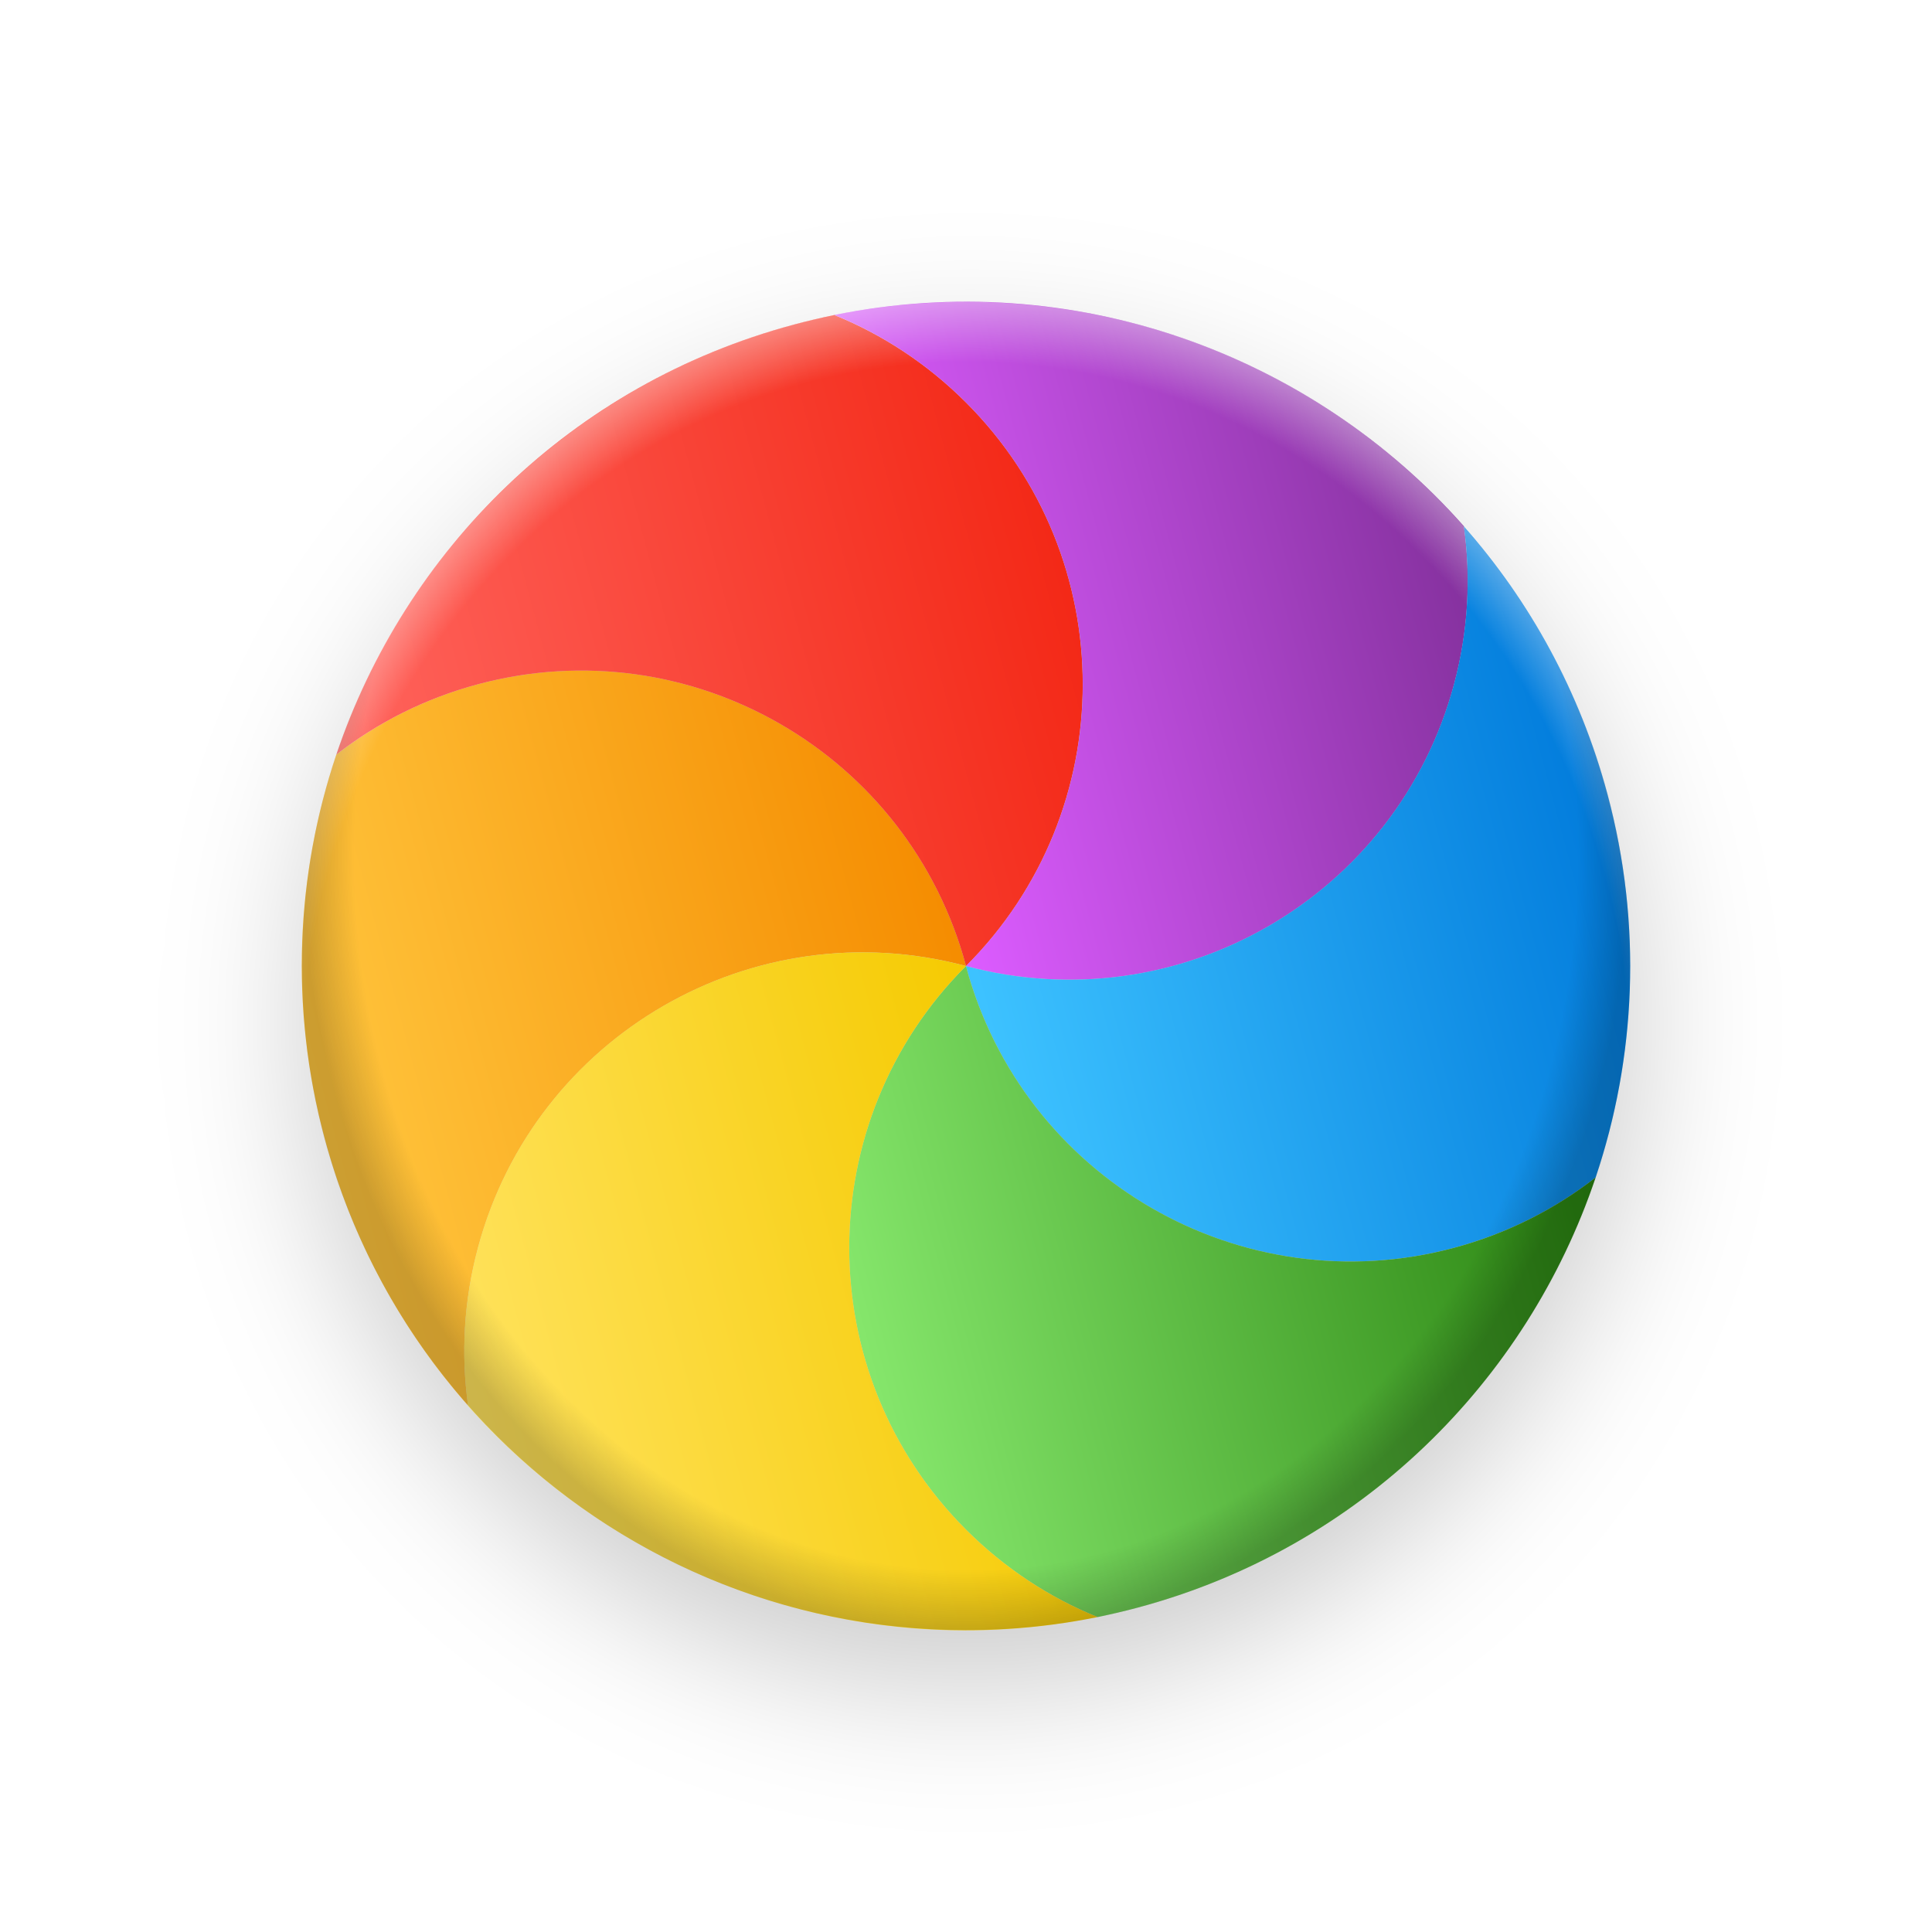
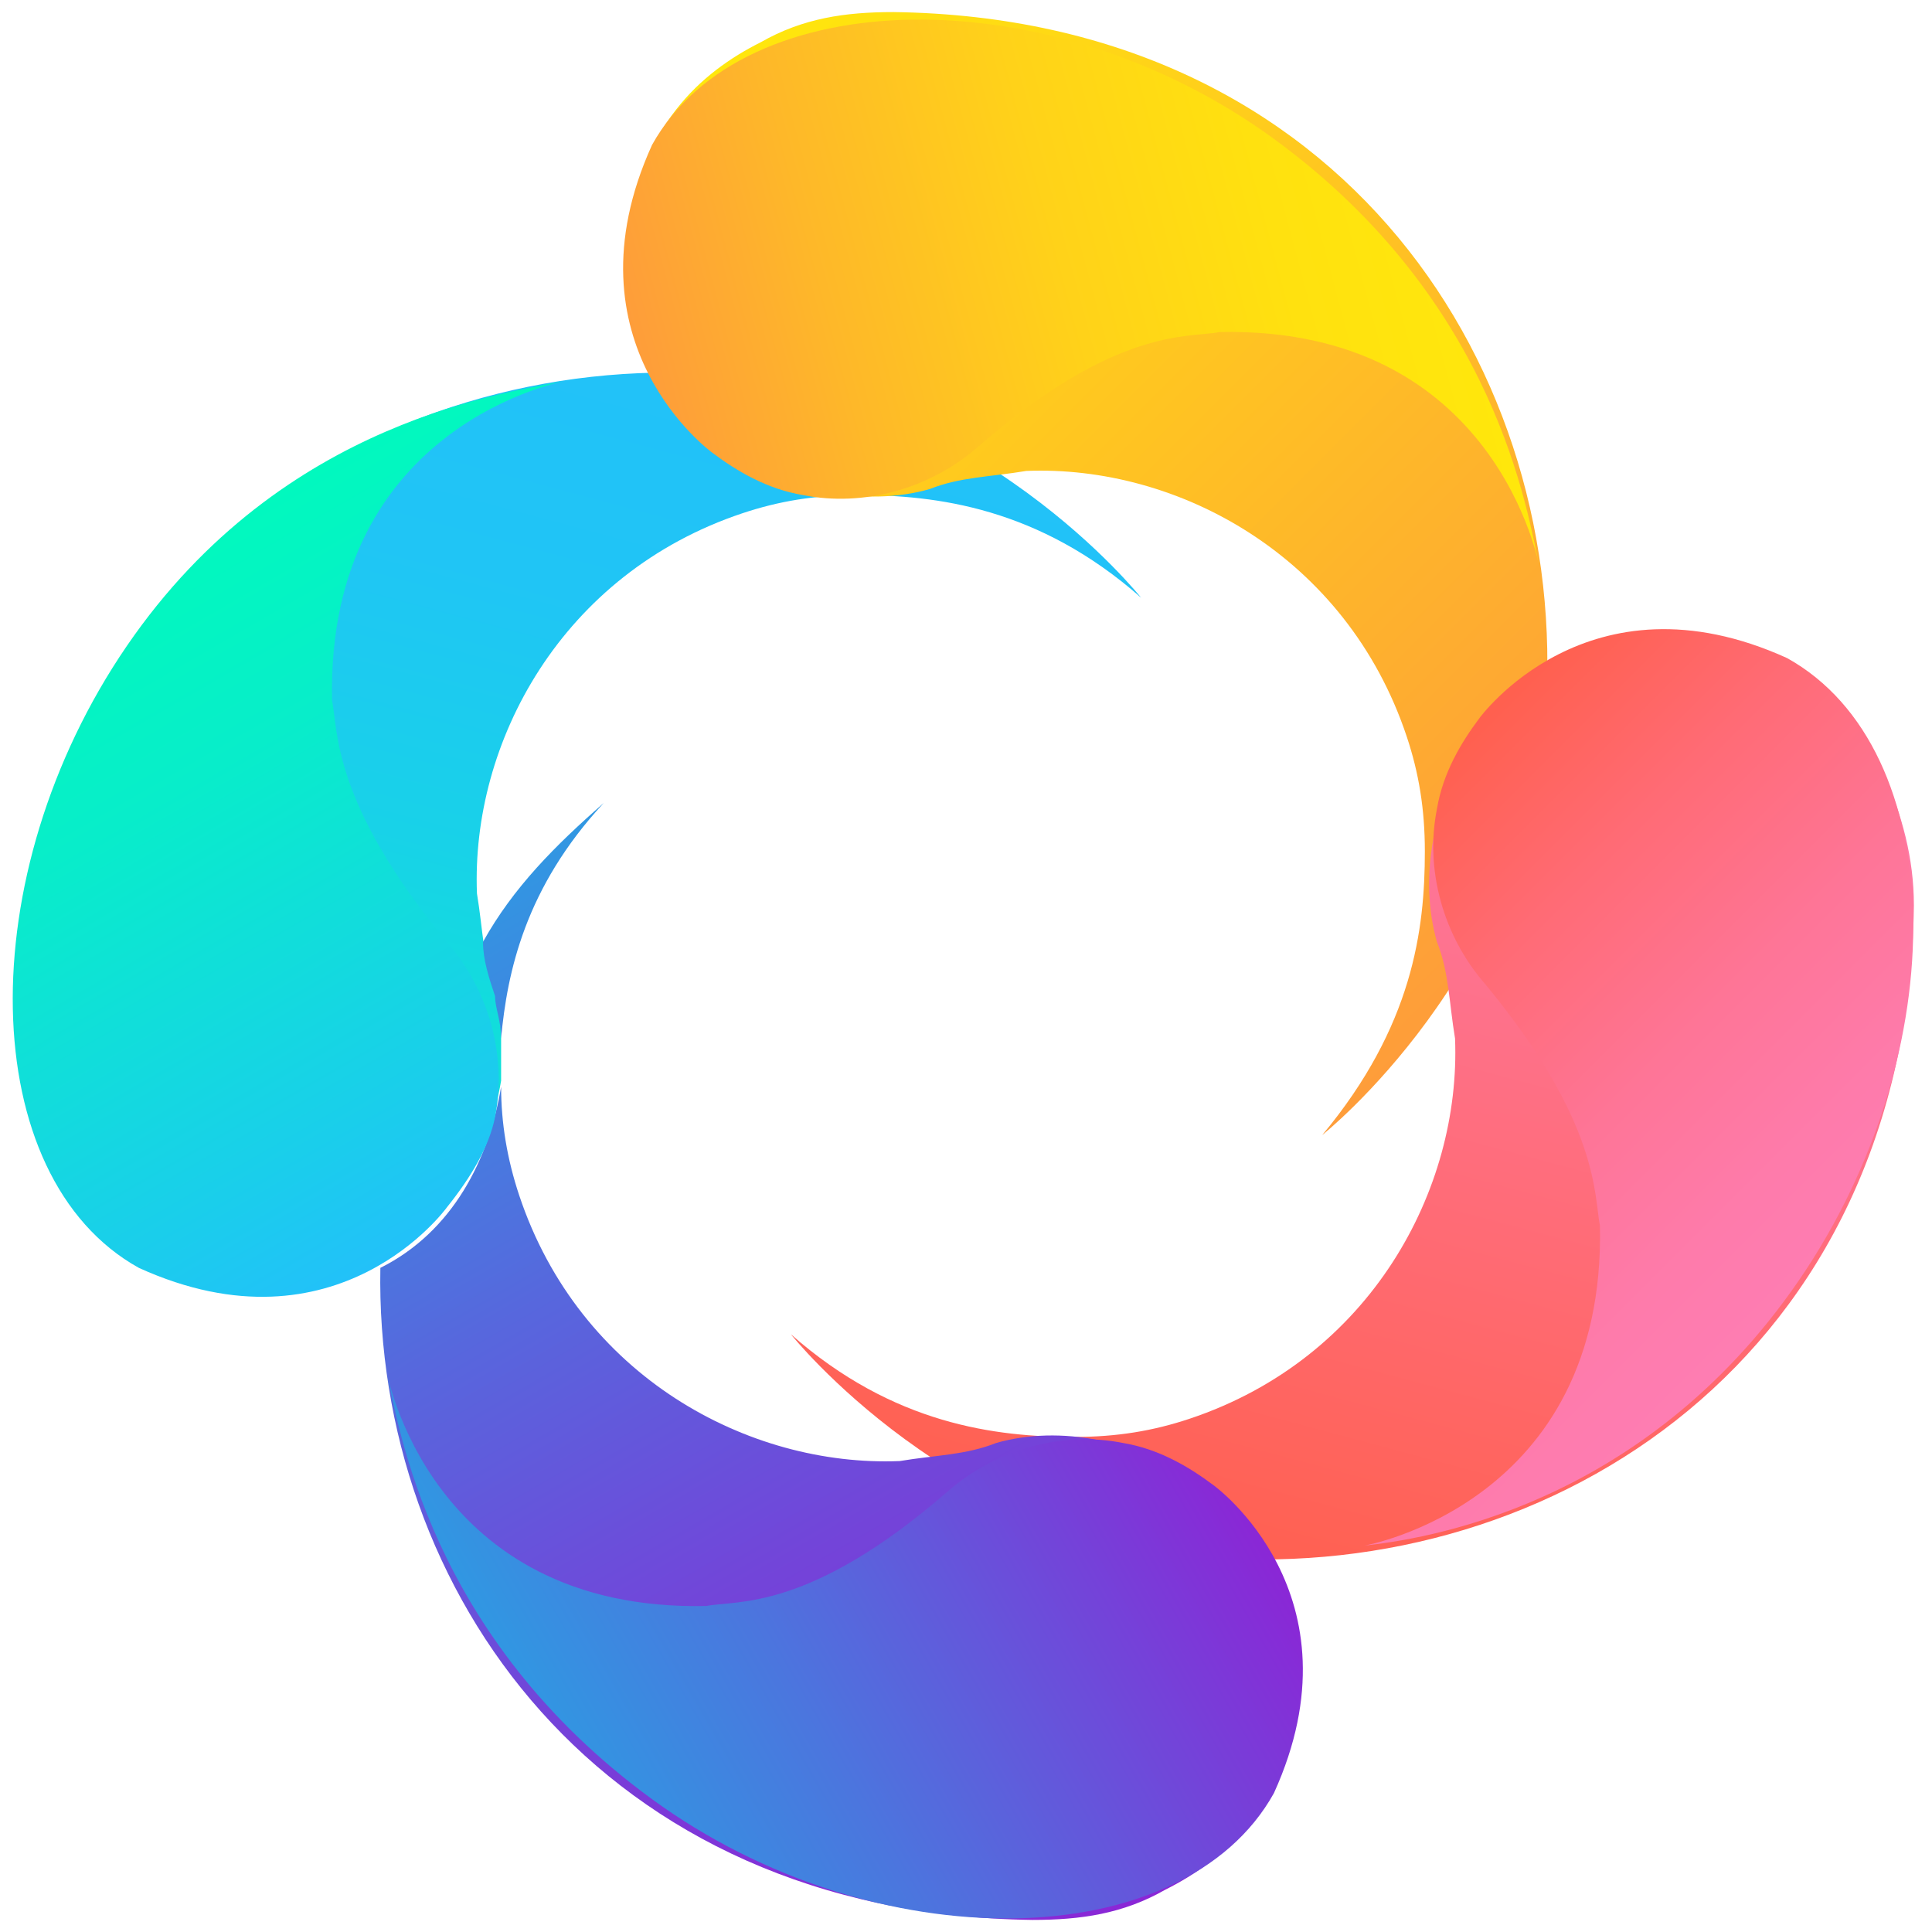
- <svg xmlns="http://www.w3.org/2000/svg" xmlns:xlink="http://www.w3.org/1999/xlink" version="1.1" id="svg2" viewBox="0 0 32 32" height="32" width="32">
-   <defs id="defs4">
-     <linearGradient id="linearGradient-colour1" y2="17.893" x2="17.871" y1="7.669" x1="17.871" gradientTransform="matrix(1.028313,0,0,0.9836115,343.323,796.7172)" gradientUnits="userSpaceOnUse">
-       <stop id="stop7" offset="0%" stop-color="#FBB114" />
-       <stop id="stop9" offset="100%" stop-color="#FF9508" />
+ <svg xmlns="http://www.w3.org/2000/svg" version="1.1" id="图层_1" x="0px" y="0px" viewBox="0 0 32 32" style="enable-background:new 0 0 32 32;" xml:space="preserve">
+   <style type="text/css">
+ 	.st0{fill:url(#SVGID_1_);}
+ 	.st1{fill:url(#SVGID_2_);}
+ 	.st2{fill:url(#SVGID_3_);}
+ 	.st3{fill:url(#SVGID_4_);}
+ 	.st4{fill:url(#SVGID_5_);}
+ 	.st5{fill:url(#SVGID_6_);}
+ 	.st6{fill:url(#SVGID_7_);}
+ 	.st7{fill:url(#SVGID_8_);}
+ 	.st8{fill:url(#SVGID_9_);}
+ 	.st9{fill:url(#SVGID_10_);}
+ </style>
+   <g>
+     <linearGradient id="SVGID_1_" gradientUnits="userSpaceOnUse" x1="139.069" y1="-145.425" x2="156.016" y2="-145.425" gradientTransform="matrix(-0.2588 0.9659 0.9659 0.2588 187.8509 -90.7502)">
+       <stop offset="0" style="stop-color:#22C1F9" />
+       <stop offset="0.25" style="stop-color:#20C5F5" />
+       <stop offset="0.52" style="stop-color:#18D2E8" />
+       <stop offset="0.8" style="stop-color:#0CE6D2" />
+       <stop offset="1" style="stop-color:#01F9BE" />
    </linearGradient>
-     <linearGradient id="linearGradient-colour2" y2="19.256" x2="23.954" y1="8.61" x1="23.954" gradientTransform="matrix(0.944652,0,0,1.070723,343.323,796.7172)" gradientUnits="userSpaceOnUse">
-       <stop id="stop12" offset="0%" stop-color="#FF645D" />
-       <stop id="stop14" offset="100%" stop-color="#FF4332" />
+     <path class="st0" d="M4,21.4c0.8,0.1,1.6-0.1,2.3-0.5c1.1-0.6,1.8-1.8,2-3l0,0c0-0.2,0-0.5,0-0.8c0-0.2-0.1-0.5-0.1-0.7   c-0.2-0.5-0.2-1-0.3-1.6c-0.1-2.5,1.4-5.3,4.4-6.3c0.6-0.2,1.2-0.3,1.9-0.3c1.3,0,3,0.2,4.7,1.7c0,0-2.7-3.4-7-3.7   C6.3,5.8,0.3,9.5,0.3,17c0,0.8,0.2,1.5,0.5,2.2C1.3,20.2,2.2,21.3,4,21.4z" />
+     <linearGradient id="SVGID_2_" gradientUnits="userSpaceOnUse" x1="133.964" y1="-146.071" x2="143.8" y2="-129.032" gradientTransform="matrix(-0.2588 0.9659 0.9659 0.2588 187.8509 -90.7502)">
+       <stop offset="0" style="stop-color:#FFE70C" />
+       <stop offset="0.19" style="stop-color:#FFD815" />
+       <stop offset="1" style="stop-color:#FE9D3A" />
    </linearGradient>
-     <linearGradient id="linearGradient-colour3" y2="29.033" x2="20.127" y1="19.205" x1="20.127" gradientTransform="matrix(1.103708,0,0,0.9164209,343.323,796.7172)" gradientUnits="userSpaceOnUse">
-       <stop id="stop17" offset="0%" stop-color="#CA70E1" />
-       <stop id="stop19" offset="100%" stop-color="#B452CB" />
+     <path class="st1" d="M14.8,0.2c-0.8,0-1.5,0.1-2.2,0.5c-1,0.5-2,1.4-2.2,3.2c-0.2,3.2,2.9,4.8,5,4.2c0.5-0.2,1-0.2,1.6-0.3   c2.5-0.1,5.3,1.4,6.3,4.4c0.2,0.6,0.3,1.2,0.3,1.9c0,1.3-0.2,2.9-1.7,4.7c0,0,3.4-2.7,3.7-7C26,6.2,22.3,0.3,14.8,0.2z" />
+     <linearGradient id="SVGID_3_" gradientUnits="userSpaceOnUse" x1="139.171" y1="-131.346" x2="156.125" y2="-131.346" gradientTransform="matrix(-0.2588 0.9659 0.9659 0.2588 187.8509 -90.7502)">
+       <stop offset="0" style="stop-color:#FE7DB3" />
+       <stop offset="1" style="stop-color:#FF604F" />
    </linearGradient>
-     <linearGradient id="linearGradient-colour4" y2="28.118" x2="16.36" y1="17.893" x1="16.36" gradientTransform="matrix(1.028313,0,0,0.9836116,343.323,796.7172)" gradientUnits="userSpaceOnUse">
-       <stop id="stop22" offset="0%" stop-color="#14ADF6" />
-       <stop id="stop24" offset="100%" stop-color="#1191F4" />
+     <path class="st2" d="M31.7,15c0-0.8-0.2-1.5-0.5-2.2c-0.5-1-1.4-2-3.2-2.2c-3.3-0.2-4.8,2.9-4.2,5c0.2,0.5,0.2,1,0.3,1.6   c0.1,2.5-1.4,5.3-4.4,6.3c-0.6,0.2-1.2,0.3-1.9,0.3c-1.3,0-3-0.2-4.7-1.7c0,0,2.7,3.4,7,3.7C25.7,26.2,31.6,22.5,31.7,15z" />
+     <linearGradient id="SVGID_4_" gradientUnits="userSpaceOnUse" x1="139.07" y1="-145.416" x2="156.016" y2="-145.416" gradientTransform="matrix(-0.2588 0.9659 0.9659 0.2588 187.8509 -90.7502)">
+       <stop offset="0" style="stop-color:#01F9BE" />
+       <stop offset="1.000000e-02" style="stop-color:#03F9BF" />
+       <stop offset="0.23" style="stop-color:#2CFBD3" />
+       <stop offset="0.44" style="stop-color:#4CFCE3" />
+       <stop offset="0.64" style="stop-color:#63FDEE" />
+       <stop offset="0.83" style="stop-color:#71FEF5" />
+       <stop offset="1" style="stop-color:#76FEF7" />
    </linearGradient>
-     <linearGradient id="linearGradient-colour5" y2="24.265" x2="13.308" y1="13.619" x1="13.308" gradientTransform="matrix(0.944652,0,0,1.070723,343.323,796.7172)" gradientUnits="userSpaceOnUse">
-       <stop id="stop27" offset="0%" stop-color="#52CF30" />
-       <stop id="stop29" offset="100%" stop-color="#3BBD1C" />
+     <path class="st3" d="M8.3,18c0-0.3,0-0.5,0-0.8C8.3,17.4,8.3,17.7,8.3,18L8.3,18z" />
+     <linearGradient id="SVGID_5_" gradientUnits="userSpaceOnUse" x1="147.674" y1="-146.118" x2="162.018" y2="-131.775" gradientTransform="matrix(-0.2588 0.9659 0.9659 0.2588 187.8509 -90.7502)">
+       <stop offset="0" style="stop-color:#3098E2" />
+       <stop offset="1.000000e-02" style="stop-color:#3197E2" />
+       <stop offset="0.33" style="stop-color:#5767DD" />
+       <stop offset="0.62" style="stop-color:#7344D9" />
+       <stop offset="0.85" style="stop-color:#842FD7" />
+       <stop offset="1" style="stop-color:#8A27D6" />
    </linearGradient>
-     <linearGradient id="linearGradient-colour6" y2="19.205" x2="11.766" y1="9.377" x1="11.766" gradientTransform="matrix(1.103708,0,0,0.9164209,343.323,796.7172)" gradientUnits="userSpaceOnUse">
-       <stop id="stop32" offset="0%" stop-color="#FFD305" />
-       <stop id="stop34" offset="100%" stop-color="#FDCF01" />
+     <path class="st4" d="M8.3,17.2c0.1-1.1,0.4-2.5,1.7-3.9c-0.8,0.7-1.5,1.4-2,2.3c0,0.3,0.1,0.6,0.2,0.9C8.2,16.7,8.3,16.9,8.3,17.2z   " />
+     <linearGradient id="SVGID_6_" gradientUnits="userSpaceOnUse" x1="148.332" y1="-146.789" x2="162.72" y2="-132.401" gradientTransform="matrix(-0.2588 0.9659 0.9659 0.2588 187.8509 -90.7502)">
+       <stop offset="0" style="stop-color:#3098E2" />
+       <stop offset="1.000000e-02" style="stop-color:#3197E2" />
+       <stop offset="0.33" style="stop-color:#5767DD" />
+       <stop offset="0.62" style="stop-color:#7344D9" />
+       <stop offset="0.85" style="stop-color:#842FD7" />
+       <stop offset="1" style="stop-color:#8A27D6" />
    </linearGradient>
-     <filter id="filter7466-5" x="-0.128" width="1.257" y="-0.128" height="1.257" style="color-interpolation-filters:sRGB">
-       <feGaussianBlur stdDeviation="1.177" id="feGaussianBlur7468-9" />
-     </filter>
-     <linearGradient id="g" x1="17.871" x2="17.871" y1="7.668" y2="17.893" gradientTransform="matrix(0.60764,0,0,0.58122,11.09993,1033.495)" gradientUnits="userSpaceOnUse">
-       <stop stop-color="#FBB114" offset="0" id="stop2-7" style="stop-color:#ffc53d;stop-opacity:1" />
-       <stop stop-color="#FF9508" offset="1" id="stop4-5" style="stop-color:#f58c00;stop-opacity:1" />
+     <path class="st5" d="M17.1,31.8c0.8,0,1.5-0.1,2.2-0.5c1-0.5,2-1.4,2.2-3.2c0.2-3.2-2.9-4.8-5-4.2c-0.5,0.2-1,0.2-1.6,0.3   c-2.5,0.1-5.3-1.4-6.3-4.4c-0.2-0.6-0.3-1.2-0.3-1.8c-0.2,1.2-0.8,2.4-2,3C6.2,26.3,9.9,31.7,17.1,31.8z" />
+     <linearGradient id="SVGID_7_" gradientUnits="userSpaceOnUse" x1="144.272" y1="-152.775" x2="152.72" y2="-144.327" gradientTransform="matrix(-0.2588 0.9659 0.9659 0.2588 187.8509 -90.7502)">
+       <stop offset="0" style="stop-color:#01F9BE" />
+       <stop offset="0.29" style="stop-color:#08EDCA" />
+       <stop offset="0.81" style="stop-color:#1ACEEB" />
+       <stop offset="1" style="stop-color:#22C1F9" />
    </linearGradient>
-     <linearGradient id="f" x1="23.954" x2="23.954" y1="8.61" y2="19.256" gradientTransform="matrix(0.5582,0,0,0.6327,11.09957,1033.518)" gradientUnits="userSpaceOnUse">
-       <stop stop-color="#FF645D" offset="0" id="stop7-3" />
-       <stop stop-color="#FF4332" offset="1" id="stop9-5" style="stop-color:#f32816;stop-opacity:1" />
+     <path class="st6" d="M9.4,6.3c0,0-4,0.7-3.9,5.3c0.1,0.5,0,1.7,1.9,4c0.7,0.8,1,1.9,0.8,2.9C8.1,19,7.8,19.5,7.4,20   c0,0-1.8,2.5-5.1,1c-2.7-1.5-2.8-6.5-0.2-10.3S8.5,6.5,9.4,6.3z" />
+     <linearGradient id="SVGID_8_" gradientUnits="userSpaceOnUse" x1="467.971" y1="31.308" x2="473.222" y2="40.404" gradientTransform="matrix(0.2588 -0.9659 -0.9659 -0.2588 -61.2763 481.883)">
+       <stop offset="0" style="stop-color:#FE7DB3" />
+       <stop offset="0.17" style="stop-color:#FE7BAB" />
+       <stop offset="0.42" style="stop-color:#FE7597" />
+       <stop offset="0.72" style="stop-color:#FF6B75" />
+       <stop offset="1" style="stop-color:#FF604F" />
    </linearGradient>
-     <linearGradient id="e" x1="20.127" x2="20.127" y1="19.205" y2="29.033" gradientTransform="matrix(0.65219,0,0,0.54152,11.10017,1033.47)" gradientUnits="userSpaceOnUse">
-       <stop stop-color="#CA70E1" offset="0" id="stop12-3" style="stop-color:#dc5cff;stop-opacity:1" />
-       <stop stop-color="#B452CB" offset="1" id="stop14-6" style="stop-color:#83309c;stop-opacity:1" />
+     <path class="st7" d="M22.6,25.6c0,0,4-0.7,3.9-5.3c-0.1-0.5,0-1.7-1.9-4c-0.7-0.8-1-1.9-0.8-2.9c0.1-0.6,0.4-1.1,0.7-1.5   c0,0,1.8-2.5,5.1-1c2.7,1.5,2.8,6.5,0.2,10.3S23.5,25.5,22.6,25.6z" />
+     <linearGradient id="SVGID_9_" gradientUnits="userSpaceOnUse" x1="406.389" y1="-221.411" x2="418.141" y2="-214.626" gradientTransform="matrix(-0.9659 -0.2588 -0.2588 0.9659 359.2666 322.7243)">
+       <stop offset="0" style="stop-color:#FFE70C" />
+       <stop offset="0.21" style="stop-color:#FFE10F" />
+       <stop offset="0.47" style="stop-color:#FFD219" />
+       <stop offset="0.76" style="stop-color:#FEB829" />
+       <stop offset="1" style="stop-color:#FE9D3A" />
    </linearGradient>
-     <linearGradient id="d-5" x1="16.36" x2="16.36" y1="17.893" y2="28.118" gradientTransform="matrix(0.60764,0,0,0.58122,11.1,1033.5)" gradientUnits="userSpaceOnUse">
-       <stop stop-color="#3dc2ff" offset="0" id="stop2" />
-       <stop stop-color="#007adb" offset="1" id="stop4" />
+     <path class="st8" d="M25.5,9.4c0,0-0.7-4-5.3-3.9c-0.5,0.1-1.7-0.1-4,1.9c-0.8,0.7-1.9,1-2.9,0.8c-0.6-0.1-1.1-0.4-1.5-0.7   c0,0-2.5-1.8-1-5.1c1.5-2.7,6.6-2.8,10.3-0.1S25.3,8.5,25.5,9.4z" />
+     <linearGradient id="SVGID_10_" gradientUnits="userSpaceOnUse" x1="221.767" y1="135.149" x2="230.233" y2="143.614" gradientTransform="matrix(0.9659 0.2588 0.2588 -0.9659 -240.0052 102.2695)">
+       <stop offset="0" style="stop-color:#3098E2" />
+       <stop offset="0.33" style="stop-color:#4B76DE" />
+       <stop offset="1" style="stop-color:#8A27D6" />
    </linearGradient>
-     <linearGradient id="c" x1="13.308" x2="13.308" y1="13.619" y2="24.265" gradientTransform="matrix(0.5582,0,0,0.6327,11.09937,1033.477)" gradientUnits="userSpaceOnUse">
-       <stop stop-color="#52CF30" offset="0" id="stop22-6" style="stop-color:#85e66b;stop-opacity:1" />
-       <stop stop-color="#3BBD1C" offset="1" id="stop24-7" style="stop-color:#27810e;stop-opacity:1" />
-     </linearGradient>
-     <linearGradient id="a" x1="11.766" x2="11.766" y1="9.377" y2="19.205" gradientTransform="matrix(0.65219,0,0,0.54152,11.09977,1033.525)" gradientUnits="userSpaceOnUse">
-       <stop stop-color="#FFD305" offset="0" id="stop27-5" style="stop-color:#ffe25c;stop-opacity:1" />
-       <stop stop-color="#FDCF01" offset="1" id="stop29-3" style="stop-color:#f5ca00;stop-opacity:1" />
-     </linearGradient>
-     <radialGradient xlink:href="#linearGradient926" id="radialGradient928-6" cx="23" cy="24" fx="23" fy="24" r="6" gradientUnits="userSpaceOnUse" gradientTransform="matrix(1.992129,-2.4444455e-7,2.5157252e-7,2.13889,-29.81897,986.8622)" />
-     <linearGradient id="linearGradient926">
-       <stop style="stop-color:#ffffff;stop-opacity:0" offset="0" id="stop922" />
-       <stop id="stop930" offset="0.922" style="stop-color:#ffffff;stop-opacity:0" />
-       <stop style="stop-color:#ffffff;stop-opacity:0.75" offset="1" id="stop924" />
-     </linearGradient>
-     <radialGradient xlink:href="#linearGradient942" id="radialGradient934-3" gradientUnits="userSpaceOnUse" gradientTransform="matrix(1.833333,0,0,-2.13889,-26.16667,1085.862)" cx="23" cy="24" fx="23" fy="24" r="6" />
-     <linearGradient id="linearGradient942">
-       <stop id="stop936" offset="0" style="stop-color:#000000;stop-opacity:0" />
-       <stop style="stop-color:#000000;stop-opacity:0" offset="0.922" id="stop938" />
-       <stop id="stop940" offset="1" style="stop-color:#000000;stop-opacity:1" />
-     </linearGradient>
-   </defs>
-   <g transform="translate(0,-1020.362)" id="layer1">
-     <path style="color:#000000;font-style:normal;font-variant:normal;font-weight:normal;font-stretch:normal;font-size:medium;line-height:normal;font-family:Sans;-inkscape-font-specification:Sans;text-indent:0;text-align:start;text-decoration:none;text-decoration-line:none;letter-spacing:normal;word-spacing:normal;text-transform:none;direction:ltr;block-progression:tb;writing-mode:lr-tb;baseline-shift:baseline;text-anchor:start;display:inline;overflow:visible;visibility:visible;opacity:0.2;fill:#000000;fill-opacity:1;fill-rule:nonzero;stroke:none;stroke-width:2;marker:none;filter:url(#filter7466-5);enable-background:accumulate" d="m 16.075,1026.3 c -6.075,0 -11,4.925 -11,11 0,6.075 4.925,11 11,11 6.075,0 11,-4.925 11,-11 0,-6.075 -4.925,-11 -11,-11 z" id="path7460-6-2" />
-     <g id="g66" fill-rule="evenodd" transform="matrix(-0.4790568,-1.787864,1.787865,-0.479057,-1839.959,1574.864)">
-       <path style="fill:url(#g)" id="path54" fill="url(#g)" d="m 24.786,1038.895 c 0.18,0.426 0.28,0.895 0.28,1.387 0,1.969 -1.596,3.566 -3.566,3.566 0.985,-1.705 0.4,-3.886 -1.305,-4.871 -0.426,-0.246 -0.882,-0.394 -1.342,-0.451 0.797,-0.397 1.696,-0.621 2.647,-0.621 1.215,0 2.345,0.365 3.286,0.99 z" />
-       <path style="fill:url(#f)" id="path56" fill="url(#f)" d="m 27.432,1044.218 c -0.279,0.369 -0.635,0.689 -1.061,0.935 -1.706,0.985 -3.886,0.4 -4.871,-1.305 1.969,0 3.566,-1.596 3.566,-3.566 0,-0.492 -0.1,-0.961 -0.28,-1.387 1.601,1.065 2.657,2.885 2.657,4.952 0,0.124 -0.004,0.248 -0.011,0.37 z" />
-       <path style="fill:url(#e)" id="path58" fill="url(#e)" d="m 24.147,1049.17 c -0.46,-0.057 -0.916,-0.205 -1.342,-0.451 -1.706,-0.985 -2.29,-3.165 -1.305,-4.871 0.985,1.706 3.165,2.29 4.871,1.305 0.426,-0.246 0.782,-0.566 1.061,-0.935 -0.134,2.173 -1.435,4.03 -3.284,4.952 z" />
-       <path style="fill:url(#d-5)" id="path60" fill="url(#d)" d="m 18.214,1048.8 c -0.18,-0.426 -0.28,-0.895 -0.28,-1.387 0,-1.969 1.596,-3.566 3.566,-3.566 -0.985,1.706 -0.4,3.886 1.305,4.871 0.426,0.246 0.882,0.394 1.342,0.451 -0.797,0.397 -1.696,0.621 -2.647,0.621 -1.215,0 -2.345,-0.365 -3.286,-0.99 z" />
-       <path style="fill:url(#c)" id="path62" fill="url(#c)" d="m 15.568,1043.477 c 0.279,-0.369 0.635,-0.689 1.061,-0.935 1.706,-0.985 3.886,-0.4 4.871,1.305 -1.969,0 -3.566,1.597 -3.566,3.566 0,0.492 0.1,0.961 0.28,1.387 -1.601,-1.065 -2.657,-2.885 -2.657,-4.953 0,-0.124 0.004,-0.248 0.011,-0.37 z" />
-       <path style="fill:url(#a)" id="path64" fill="url(#a)" d="m 18.853,1038.525 c 0.46,0.057 0.916,0.205 1.342,0.451 1.706,0.985 2.29,3.165 1.305,4.871 -0.985,-1.705 -3.165,-2.29 -4.871,-1.305 -0.426,0.246 -0.782,0.566 -1.061,0.935 0.134,-2.173 1.435,-4.03 3.284,-4.952 z" />
-     </g>
-     <path id="path915" style="opacity:0.5;fill:url(#radialGradient928-6);fill-opacity:1;stroke-width:2.75;stroke-linecap:round;stroke-linejoin:round" d="m 16,1025.362 a 11,11 0 0 0 -11,11 11,11 0 0 0 11,11 11,11 0 0 0 11,-11 11,11 0 0 0 -11,-11 z m 0,1.833 a 9.167,9.167 0 0 1 9.167,9.167 9.167,9.167 0 0 1 -9.167,9.167 9.167,9.167 0 0 1 -9.167,-9.167 9.167,9.167 0 0 1 9.167,-9.167 z" />
-     <path d="M 16,1047.362 A 11,11 0 0 1 5,1036.362 a 11,11 0 0 1 11,-11 11,11 0 0 1 11,11 11,11 0 0 1 -11,11 z m 0,-1.833 a 9.167,9.167 0 0 0 9.167,-9.167 9.167,9.167 0 0 0 -9.167,-9.167 9.167,9.167 0 0 0 -9.167,9.167 9.167,9.167 0 0 0 9.167,9.167 z" style="opacity:0.2;fill:url(#radialGradient934-3);fill-opacity:1;stroke-width:2.75;stroke-linecap:round;stroke-linejoin:round" id="path932" />
+     <path class="st9" d="M6.4,22.7c0,0,0.7,4,5.3,3.9c0.5-0.1,1.7,0.1,4-1.9c0.8-0.7,1.9-1,2.9-0.8c0.6,0.1,1.1,0.4,1.5,0.7   c0,0,2.5,1.8,1,5.1c-1.5,2.7-6.6,2.8-10.3,0.1S6.6,23.6,6.4,22.7z" />
  </g>
</svg>
